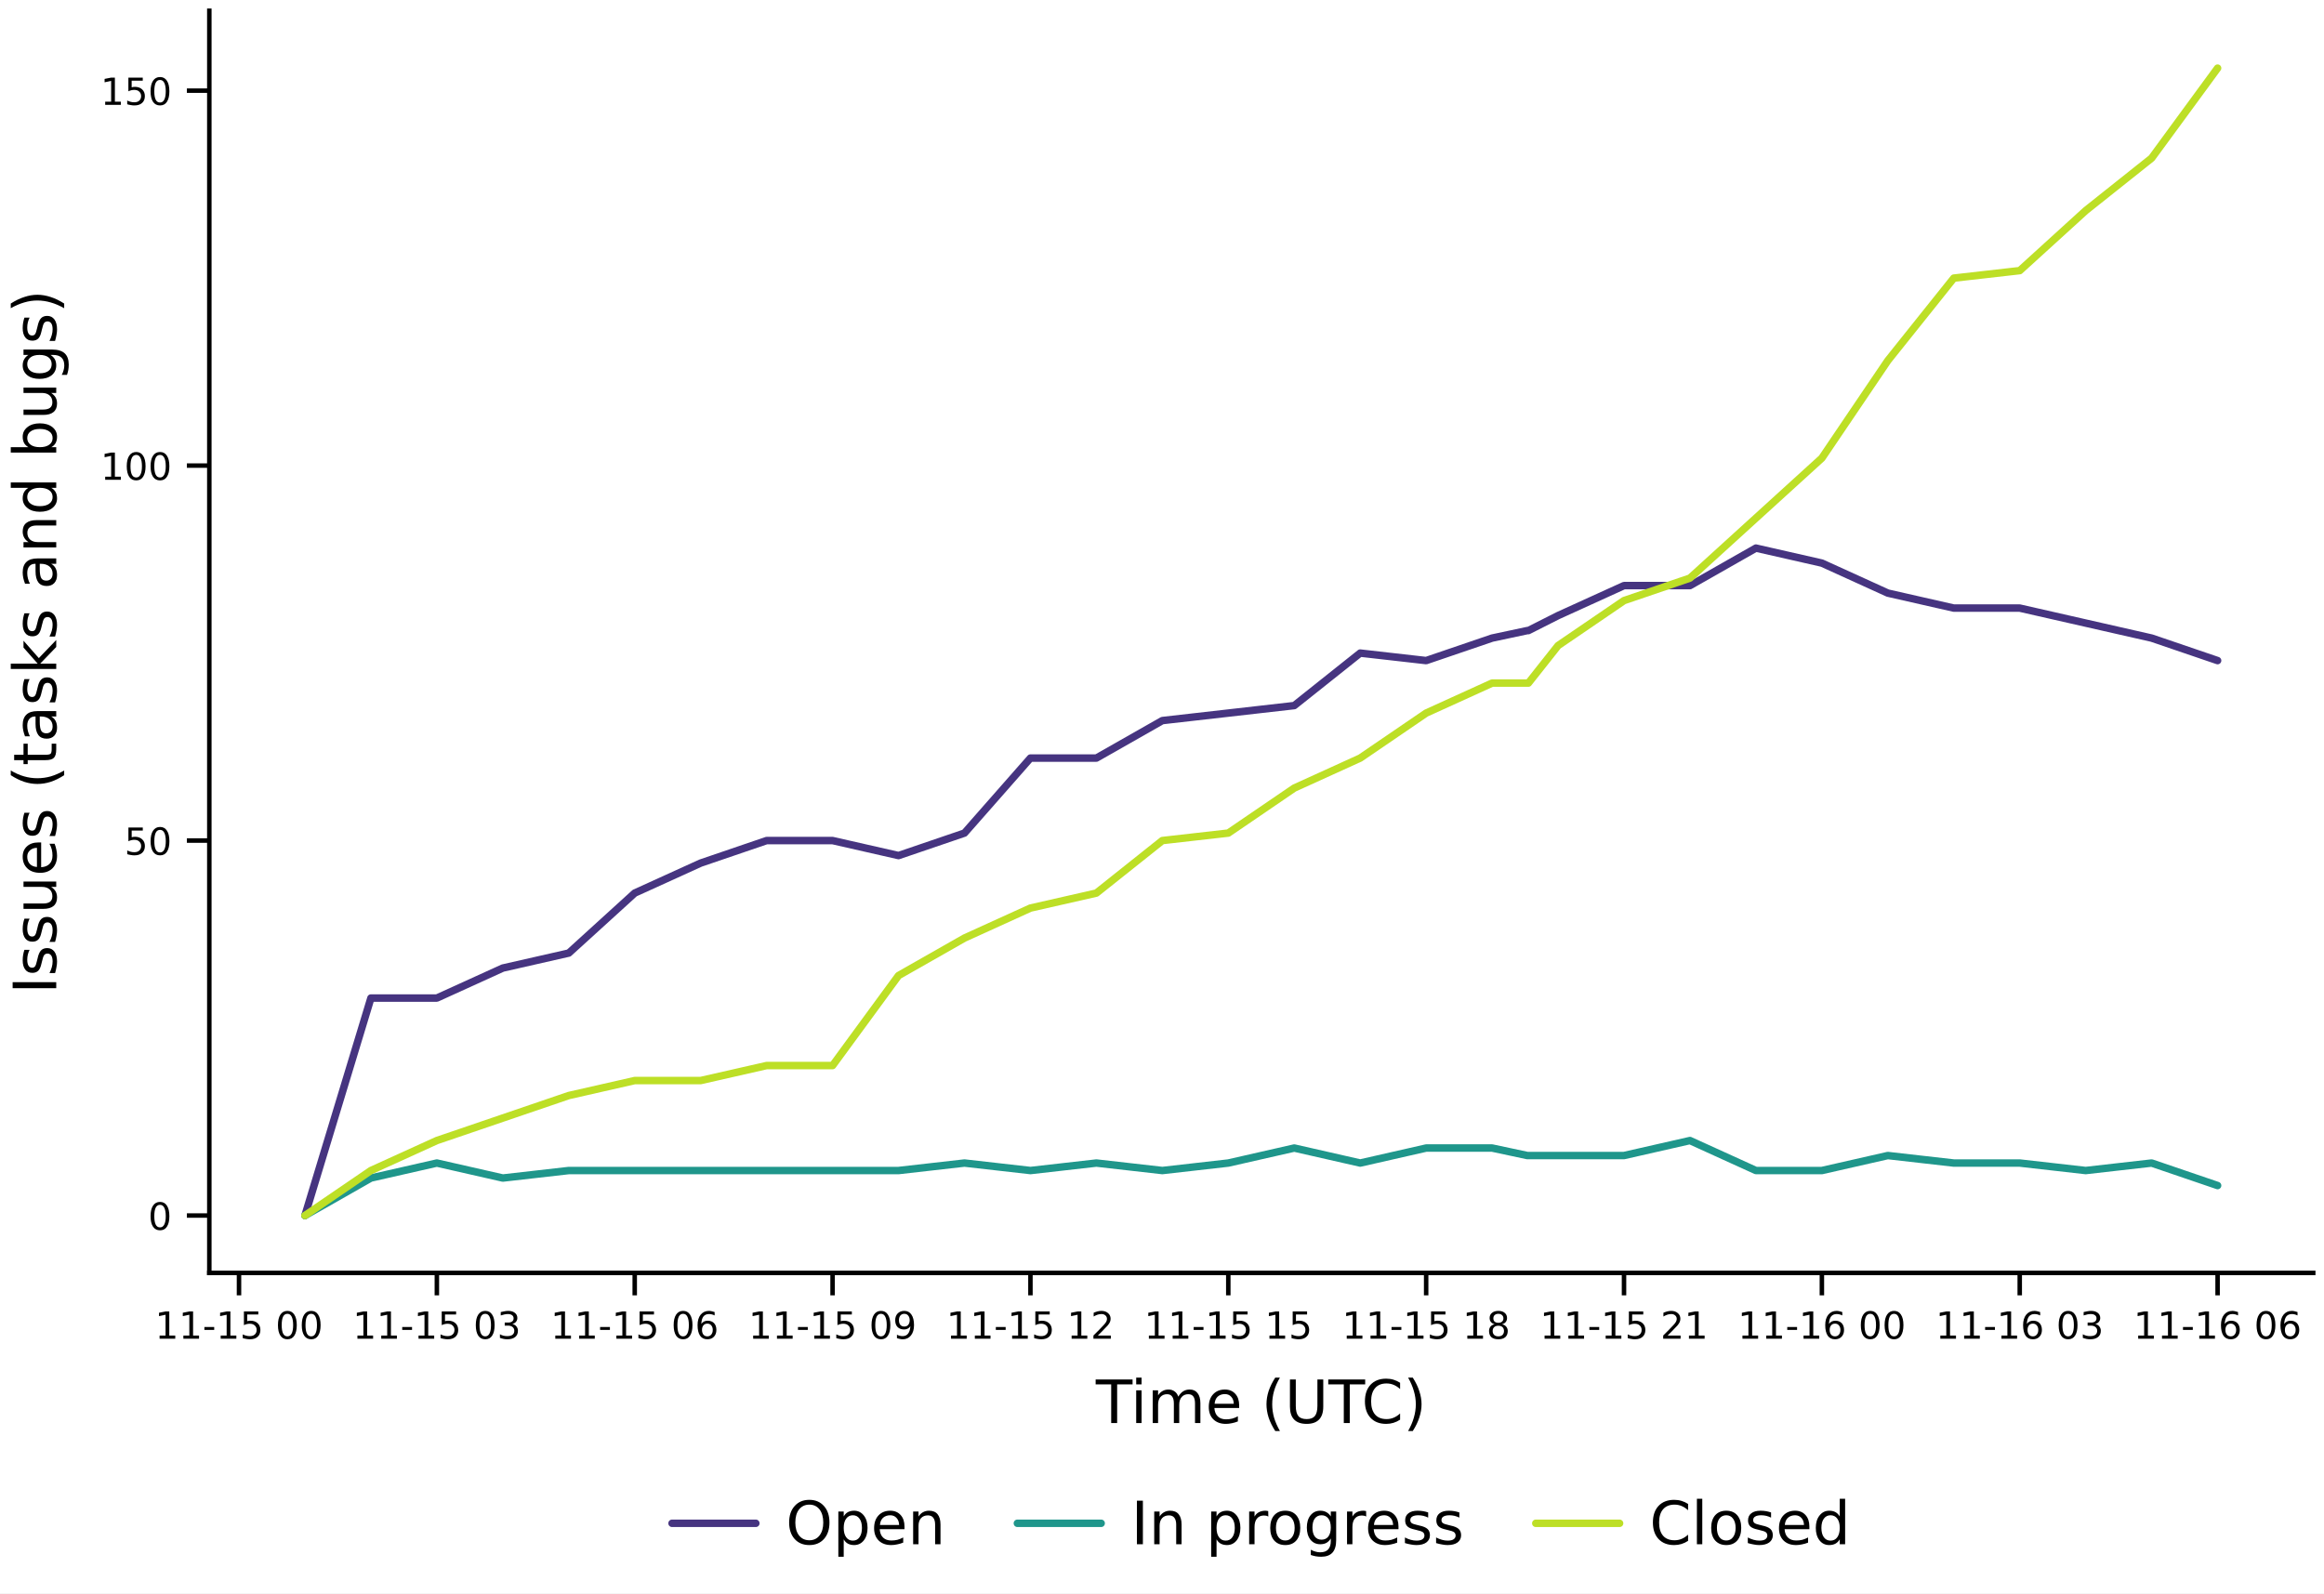
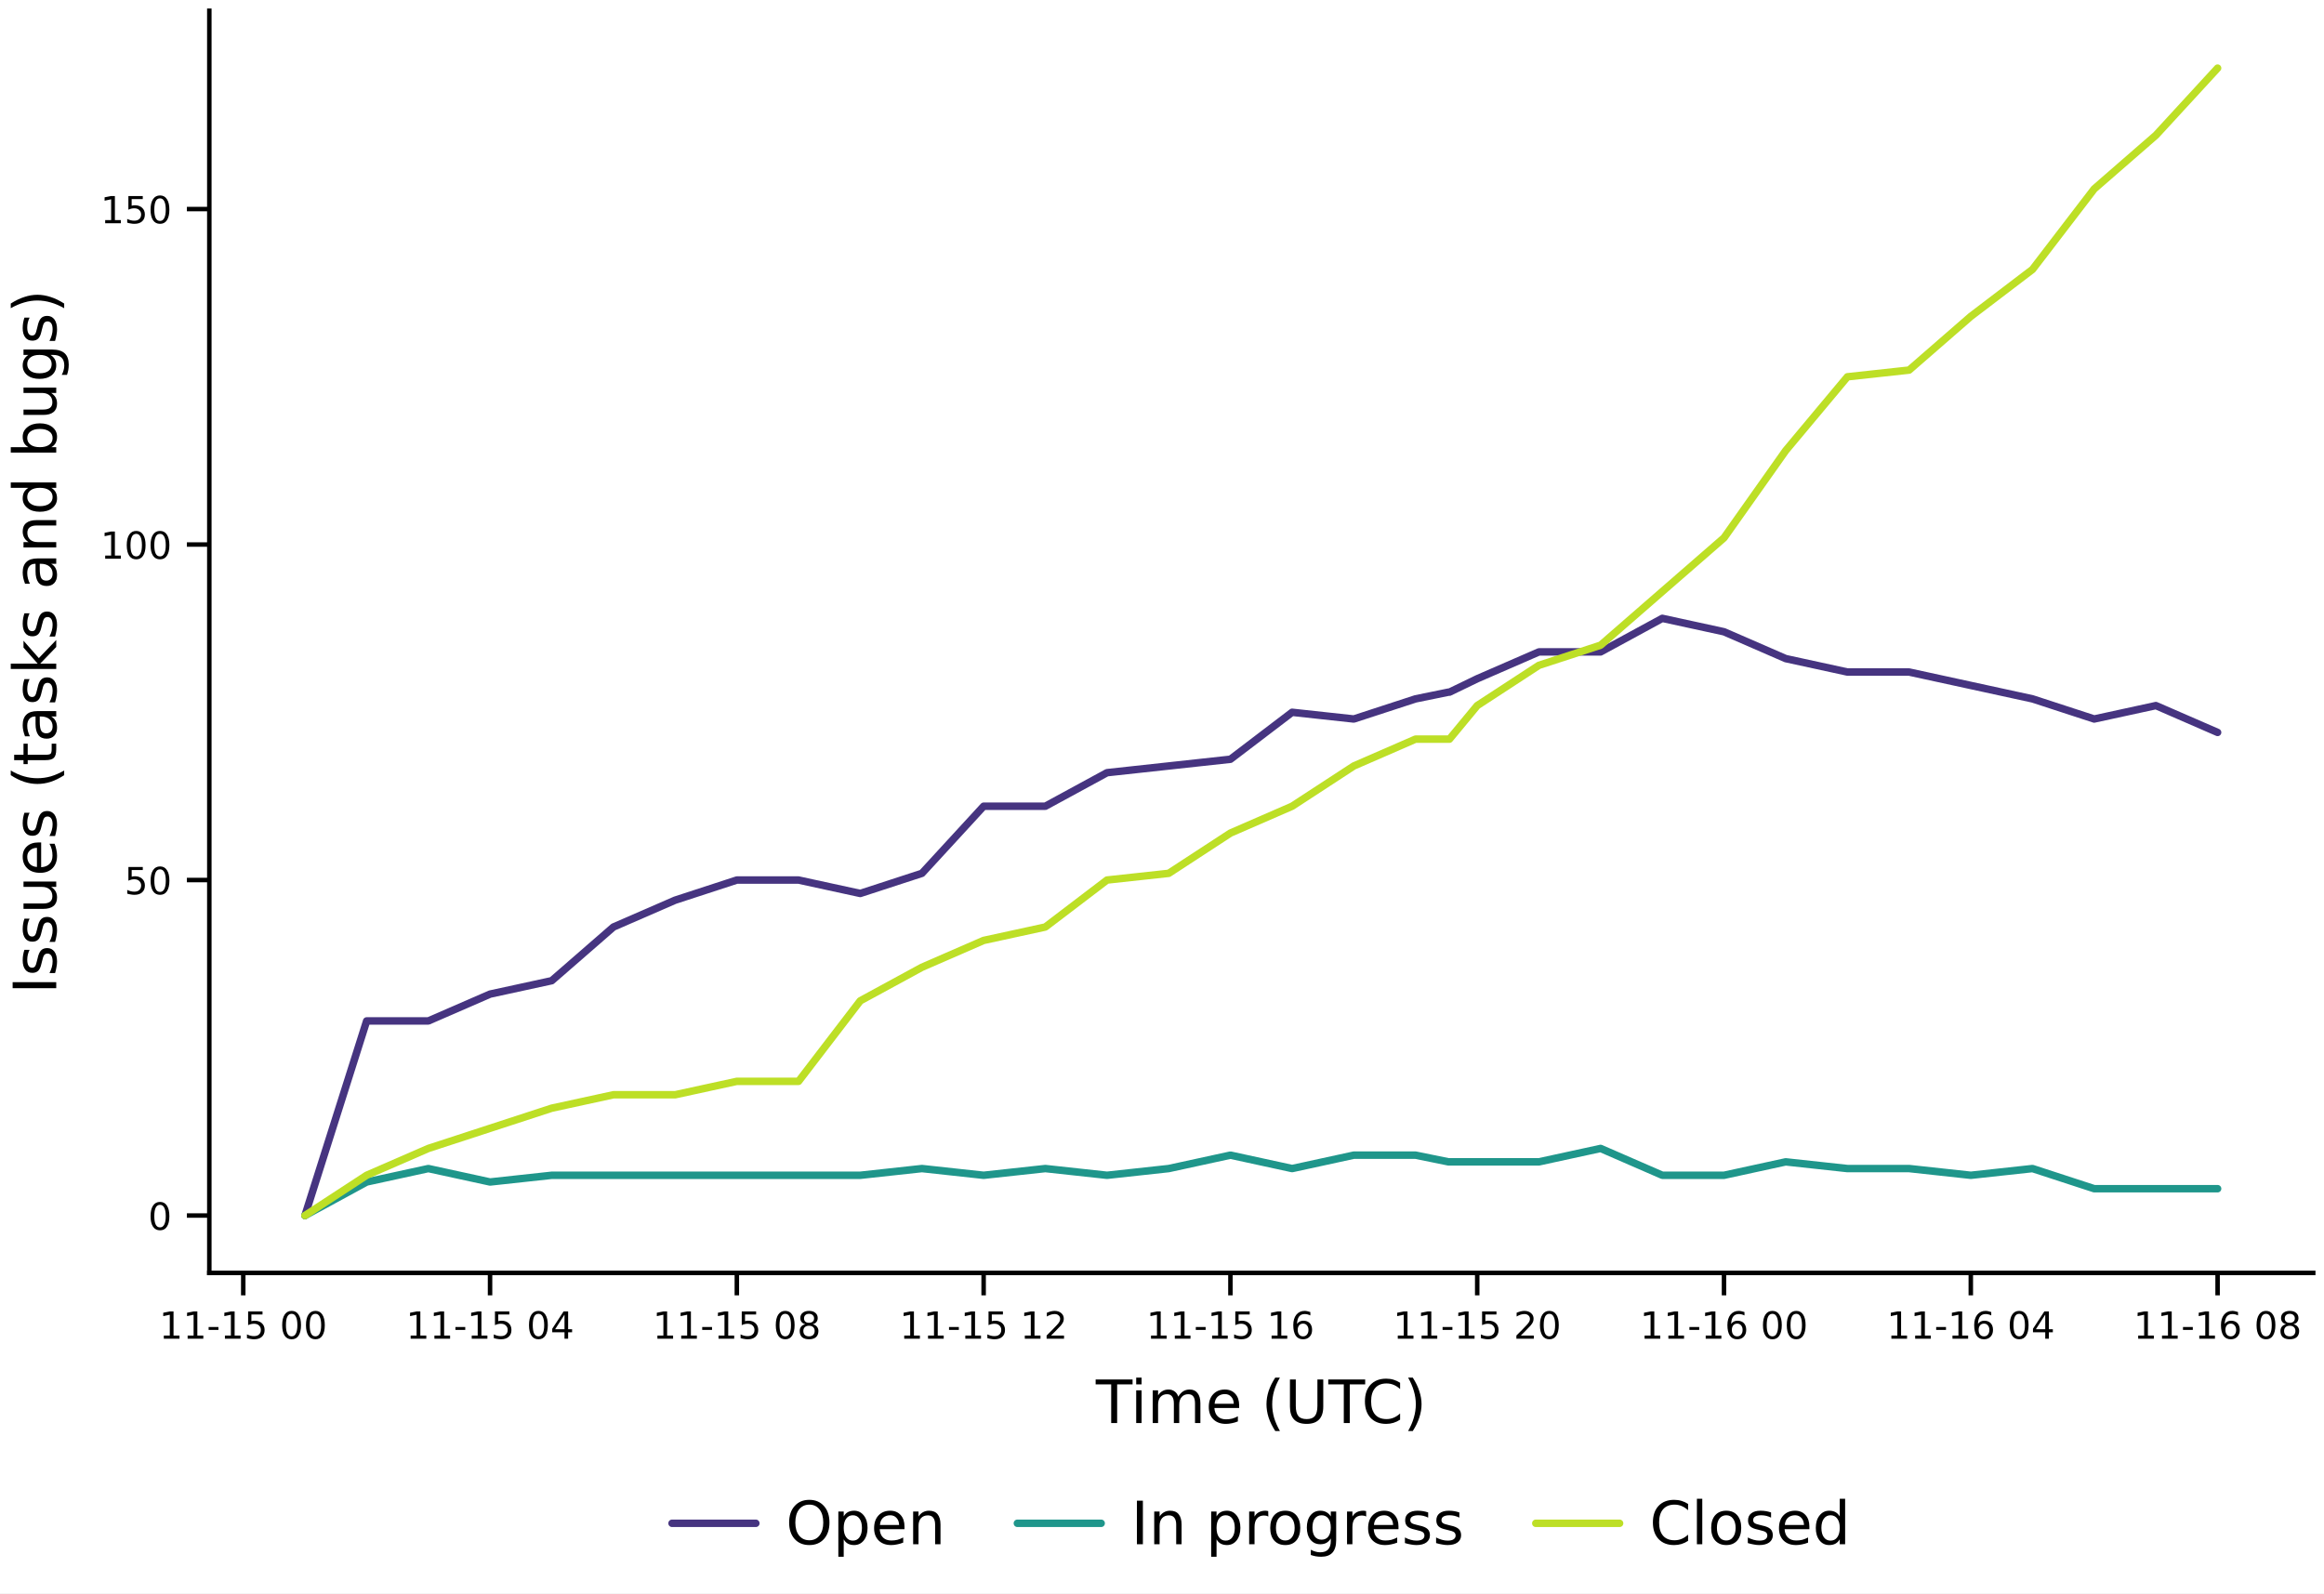
<svg xmlns="http://www.w3.org/2000/svg" xmlns:xlink="http://www.w3.org/1999/xlink" width="310.696pt" height="213.046pt" viewBox="0 0 310.696 213.046" version="1.1">
  <defs>
    <style type="text/css">*{stroke-linejoin: round; stroke-linecap: butt}</style>
  </defs>
  <g id="figure_1">
    <g id="patch_1">
      <path d="M -0 213.046  L 310.696 213.046  L 310.696 0  L -0 0  z " style="fill: #ffffff" />
    </g>
    <g id="axes_1">
      <g id="patch_2">
        <path d="M 27.984 170.203  L 309.256 170.203  L 309.256 1.44  L 27.984 1.44  z " style="fill: #ffffff" />
      </g>
      <g id="matplotlib.axis_1">
        <g id="xtick_1">
          <g id="line2d_1">
            <defs>
-               <path id="m41ef30f764" d="M 0 0  L 0 3  " style="stroke: #000000; stroke-width: 0.6" />
+               <path id="m3ebb3b6065" d="M 0 0  L 0 3  " style="stroke: #000000; stroke-width: 0.6" />
            </defs>
            <g>
-               <use xlink:href="#m41ef30f764" x="31.952" y="170.203" style="stroke: #000000; stroke-width: 0.6" />
+               <use xlink:href="#m3ebb3b6065" x="32.521" y="170.203" style="stroke: #000000; stroke-width: 0.6" />
            </g>
          </g>
          <g id="text_1">
-             <text style="font-size: 5px; font-family: 'DejaVu Sans', sans-serif; text-anchor: middle" x="31.952" y="179.002" transform="rotate(-0 31.95215 179.0017)">11-15 00</text>
+             <text style="font-size: 5px; font-family: 'DejaVu Sans', sans-serif; text-anchor: middle" x="32.521" y="179.002" transform="rotate(-0 32.52101 179.0017)">11-15 00</text>
          </g>
        </g>
        <g id="xtick_2">
          <g id="line2d_2">
            <g>
-               <use xlink:href="#m41ef30f764" x="58.404" y="170.203" style="stroke: #000000; stroke-width: 0.6" />
+               <use xlink:href="#m3ebb3b6065" x="65.515" y="170.203" style="stroke: #000000; stroke-width: 0.6" />
            </g>
          </g>
          <g id="text_2">
-             <text style="font-size: 5px; font-family: 'DejaVu Sans', sans-serif; text-anchor: middle" x="58.404" y="179.002" transform="rotate(-0 58.40401 179.0017)">11-15 03</text>
+             <text style="font-size: 5px; font-family: 'DejaVu Sans', sans-serif; text-anchor: middle" x="65.515" y="179.002" transform="rotate(-0 65.51473 179.0017)">11-15 04</text>
          </g>
        </g>
        <g id="xtick_3">
          <g id="line2d_3">
            <g>
-               <use xlink:href="#m41ef30f764" x="84.856" y="170.203" style="stroke: #000000; stroke-width: 0.6" />
+               <use xlink:href="#m3ebb3b6065" x="98.508" y="170.203" style="stroke: #000000; stroke-width: 0.6" />
            </g>
          </g>
          <g id="text_3">
-             <text style="font-size: 5px; font-family: 'DejaVu Sans', sans-serif; text-anchor: middle" x="84.856" y="179.002" transform="rotate(-0 84.85587 179.0017)">11-15 06</text>
+             <text style="font-size: 5px; font-family: 'DejaVu Sans', sans-serif; text-anchor: middle" x="98.508" y="179.002" transform="rotate(-0 98.50845 179.0017)">11-15 08</text>
          </g>
        </g>
        <g id="xtick_4">
          <g id="line2d_4">
            <g>
-               <use xlink:href="#m41ef30f764" x="111.308" y="170.203" style="stroke: #000000; stroke-width: 0.6" />
+               <use xlink:href="#m3ebb3b6065" x="131.502" y="170.203" style="stroke: #000000; stroke-width: 0.6" />
            </g>
          </g>
          <g id="text_4">
-             <text style="font-size: 5px; font-family: 'DejaVu Sans', sans-serif; text-anchor: middle" x="111.308" y="179.002" transform="rotate(-0 111.3077 179.0017)">11-15 09</text>
+             <text style="font-size: 5px; font-family: 'DejaVu Sans', sans-serif; text-anchor: middle" x="131.502" y="179.002" transform="rotate(-0 131.5022 179.0017)">11-15 12</text>
          </g>
        </g>
        <g id="xtick_5">
          <g id="line2d_5">
            <g>
-               <use xlink:href="#m41ef30f764" x="137.76" y="170.203" style="stroke: #000000; stroke-width: 0.6" />
+               <use xlink:href="#m3ebb3b6065" x="164.496" y="170.203" style="stroke: #000000; stroke-width: 0.6" />
            </g>
          </g>
          <g id="text_5">
-             <text style="font-size: 5px; font-family: 'DejaVu Sans', sans-serif; text-anchor: middle" x="137.76" y="179.002" transform="rotate(-0 137.7596 179.0017)">11-15 12</text>
+             <text style="font-size: 5px; font-family: 'DejaVu Sans', sans-serif; text-anchor: middle" x="164.496" y="179.002" transform="rotate(-0 164.4959 179.0017)">11-15 16</text>
          </g>
        </g>
        <g id="xtick_6">
          <g id="line2d_6">
            <g>
-               <use xlink:href="#m41ef30f764" x="164.211" y="170.203" style="stroke: #000000; stroke-width: 0.6" />
+               <use xlink:href="#m3ebb3b6065" x="197.49" y="170.203" style="stroke: #000000; stroke-width: 0.6" />
            </g>
          </g>
          <g id="text_6">
-             <text style="font-size: 5px; font-family: 'DejaVu Sans', sans-serif; text-anchor: middle" x="164.211" y="179.002" transform="rotate(-0 164.2115 179.0017)">11-15 15</text>
+             <text style="font-size: 5px; font-family: 'DejaVu Sans', sans-serif; text-anchor: middle" x="197.49" y="179.002" transform="rotate(-0 197.4896 179.0017)">11-15 20</text>
          </g>
        </g>
        <g id="xtick_7">
          <g id="line2d_7">
            <g>
-               <use xlink:href="#m41ef30f764" x="190.663" y="170.203" style="stroke: #000000; stroke-width: 0.6" />
+               <use xlink:href="#m3ebb3b6065" x="230.483" y="170.203" style="stroke: #000000; stroke-width: 0.6" />
            </g>
          </g>
          <g id="text_7">
-             <text style="font-size: 5px; font-family: 'DejaVu Sans', sans-serif; text-anchor: middle" x="190.663" y="179.002" transform="rotate(-0 190.6633 179.0017)">11-15 18</text>
+             <text style="font-size: 5px; font-family: 'DejaVu Sans', sans-serif; text-anchor: middle" x="230.483" y="179.002" transform="rotate(-0 230.4833 179.0017)">11-16 00</text>
          </g>
        </g>
        <g id="xtick_8">
          <g id="line2d_8">
            <g>
-               <use xlink:href="#m41ef30f764" x="217.115" y="170.203" style="stroke: #000000; stroke-width: 0.6" />
+               <use xlink:href="#m3ebb3b6065" x="263.477" y="170.203" style="stroke: #000000; stroke-width: 0.6" />
            </g>
          </g>
          <g id="text_8">
-             <text style="font-size: 5px; font-family: 'DejaVu Sans', sans-serif; text-anchor: middle" x="217.115" y="179.002" transform="rotate(-0 217.1152 179.0017)">11-15 21</text>
+             <text style="font-size: 5px; font-family: 'DejaVu Sans', sans-serif; text-anchor: middle" x="263.477" y="179.002" transform="rotate(-0 263.477 179.0017)">11-16 04</text>
          </g>
        </g>
        <g id="xtick_9">
          <g id="line2d_9">
            <g>
-               <use xlink:href="#m41ef30f764" x="243.567" y="170.203" style="stroke: #000000; stroke-width: 0.6" />
+               <use xlink:href="#m3ebb3b6065" x="296.471" y="170.203" style="stroke: #000000; stroke-width: 0.6" />
            </g>
          </g>
          <g id="text_9">
-             <text style="font-size: 5px; font-family: 'DejaVu Sans', sans-serif; text-anchor: middle" x="243.567" y="179.002" transform="rotate(-0 243.567 179.0017)">11-16 00</text>
-           </g>
-         </g>
-         <g id="xtick_10">
-           <g id="line2d_10">
-             <g>
-               <use xlink:href="#m41ef30f764" x="270.019" y="170.203" style="stroke: #000000; stroke-width: 0.6" />
-             </g>
-           </g>
-           <g id="text_10">
-             <text style="font-size: 5px; font-family: 'DejaVu Sans', sans-serif; text-anchor: middle" x="270.019" y="179.002" transform="rotate(-0 270.0189 179.0017)">11-16 03</text>
-           </g>
-         </g>
-         <g id="xtick_11">
-           <g id="line2d_11">
-             <g>
-               <use xlink:href="#m41ef30f764" x="296.471" y="170.203" style="stroke: #000000; stroke-width: 0.6" />
-             </g>
-           </g>
-           <g id="text_11">
-             <text style="font-size: 5px; font-family: 'DejaVu Sans', sans-serif; text-anchor: middle" x="296.471" y="179.002" transform="rotate(-0 296.4708 179.0017)">11-16 06</text>
-           </g>
-         </g>
-         <g id="text_12">
+             <text style="font-size: 5px; font-family: 'DejaVu Sans', sans-serif; text-anchor: middle" x="296.471" y="179.002" transform="rotate(-0 296.4708 179.0017)">11-16 08</text>
+           </g>
+         </g>
+         <g id="text_10">
          <text style="font-size: 8px; font-family: 'DejaVu Sans', sans-serif; text-anchor: middle" x="168.62" y="190.282" transform="rotate(-0 168.6201 190.2816)">Time (UTC)</text>
        </g>
      </g>
      <g id="matplotlib.axis_2">
        <g id="ytick_1">
+           <g id="line2d_10">
+             <defs>
+               <path id="m8c95810c39" d="M 0 0  L -3 0  " style="stroke: #000000; stroke-width: 0.6" />
+             </defs>
+             <g>
+               <use xlink:href="#m8c95810c39" x="27.984" y="162.532" style="stroke: #000000; stroke-width: 0.6" />
+             </g>
+           </g>
+           <g id="text_11">
+             <text style="font-size: 5px; font-family: 'DejaVu Sans', sans-serif; text-anchor: end" x="22.984" y="164.431" transform="rotate(-0 22.98438 164.4312)">0</text>
+           </g>
+         </g>
+         <g id="ytick_2">
+           <g id="line2d_11">
+             <g>
+               <use xlink:href="#m8c95810c39" x="27.984" y="117.672" style="stroke: #000000; stroke-width: 0.6" />
+             </g>
+           </g>
+           <g id="text_12">
+             <text style="font-size: 5px; font-family: 'DejaVu Sans', sans-serif; text-anchor: end" x="22.984" y="119.571" transform="rotate(-0 22.98438 119.5714)">50</text>
+           </g>
+         </g>
+         <g id="ytick_3">
          <g id="line2d_12">
-             <defs>
-               <path id="m7db74ba839" d="M 0 0  L -3 0  " style="stroke: #000000; stroke-width: 0.6" />
-             </defs>
-             <g>
-               <use xlink:href="#m7db74ba839" x="27.984" y="162.532" style="stroke: #000000; stroke-width: 0.6" />
+             <g>
+               <use xlink:href="#m8c95810c39" x="27.984" y="72.812" style="stroke: #000000; stroke-width: 0.6" />
            </g>
          </g>
          <g id="text_13">
-             <text style="font-size: 5px; font-family: 'DejaVu Sans', sans-serif; text-anchor: end" x="22.984" y="164.431" transform="rotate(-0 22.98438 164.4312)">0</text>
-           </g>
-         </g>
-         <g id="ytick_2">
+             <text style="font-size: 5px; font-family: 'DejaVu Sans', sans-serif; text-anchor: end" x="22.984" y="74.711" transform="rotate(-0 22.98438 74.71148)">100</text>
+           </g>
+         </g>
+         <g id="ytick_4">
          <g id="line2d_13">
            <g>
-               <use xlink:href="#m7db74ba839" x="27.984" y="112.394" style="stroke: #000000; stroke-width: 0.6" />
+               <use xlink:href="#m8c95810c39" x="27.984" y="27.952" style="stroke: #000000; stroke-width: 0.6" />
            </g>
          </g>
          <g id="text_14">
-             <text style="font-size: 5px; font-family: 'DejaVu Sans', sans-serif; text-anchor: end" x="22.984" y="114.294" transform="rotate(-0 22.98438 114.2937)">50</text>
-           </g>
-         </g>
-         <g id="ytick_3">
-           <g id="line2d_14">
-             <g>
-               <use xlink:href="#m7db74ba839" x="27.984" y="62.257" style="stroke: #000000; stroke-width: 0.6" />
-             </g>
-           </g>
-           <g id="text_15">
-             <text style="font-size: 5px; font-family: 'DejaVu Sans', sans-serif; text-anchor: end" x="22.984" y="64.156" transform="rotate(-0 22.98438 64.15622)">100</text>
-           </g>
-         </g>
-         <g id="ytick_4">
-           <g id="line2d_15">
-             <g>
-               <use xlink:href="#m7db74ba839" x="27.984" y="12.119" style="stroke: #000000; stroke-width: 0.6" />
-             </g>
-           </g>
-           <g id="text_16">
-             <text style="font-size: 5px; font-family: 'DejaVu Sans', sans-serif; text-anchor: end" x="22.984" y="14.019" transform="rotate(-0 22.98438 14.0187)">150</text>
-           </g>
-         </g>
-         <g id="text_17">
+             <text style="font-size: 5px; font-family: 'DejaVu Sans', sans-serif; text-anchor: end" x="22.984" y="29.852" transform="rotate(-0 22.98438 29.8516)">150</text>
+           </g>
+         </g>
+         <g id="text_15">
          <text style="font-size: 8px; font-family: 'DejaVu Sans', sans-serif; text-anchor: middle" x="7.519" y="85.821" transform="rotate(-90 7.51875 85.82143)">Issues (tasks and bugs)</text>
        </g>
      </g>
+       <g id="line2d_14">
+         <path d="M 40.769 162.532  L 49.018 136.513  L 57.266 136.513  L 65.515 132.924  L 73.763 131.13  L 82.012 123.952  L 90.26 120.364  L 98.508 117.672  L 106.757 117.672  L 115.005 119.466  L 123.254 116.775  L 131.502 107.803  L 139.751 107.803  L 147.999 103.317  L 156.247 102.42  L 164.496 101.522  L 172.744 95.242  L 180.993 96.139  L 189.241 93.448  L 193.64 92.55  L 193.778 92.55  L 197.49 90.756  L 205.738 87.167  L 213.986 87.167  L 222.235 82.681  L 230.483 84.476  L 238.732 88.064  L 246.98 89.859  L 255.229 89.859  L 263.477 91.653  L 271.725 93.448  L 279.974 96.139  L 288.222 94.345  L 296.471 97.934  " clip-path="url(#p99cb910d13)" style="fill: none; stroke: #463480; stroke-linecap: round" />
+       </g>
+       <g id="line2d_15">
+         <path d="M 40.769 162.532  L 49.018 158.046  L 57.266 156.251  L 65.515 158.046  L 73.763 157.149  L 82.012 157.149  L 90.26 157.149  L 98.508 157.149  L 106.757 157.149  L 115.005 157.149  L 123.254 156.251  L 131.502 157.149  L 139.751 156.251  L 147.999 157.149  L 156.247 156.251  L 164.496 154.457  L 172.744 156.251  L 180.993 154.457  L 189.241 154.457  L 193.64 155.354  L 193.778 155.354  L 197.49 155.354  L 205.738 155.354  L 213.986 153.56  L 222.235 157.149  L 230.483 157.149  L 238.732 155.354  L 246.98 156.251  L 255.229 156.251  L 263.477 157.149  L 271.725 156.251  L 279.974 158.943  L 288.222 158.943  L 296.471 158.943  " clip-path="url(#p99cb910d13)" style="fill: none; stroke: #1f968b; stroke-linecap: round" />
+       </g>
      <g id="line2d_16">
-         <path d="M 40.769 162.532  L 49.587 133.452  L 58.404 133.452  L 67.221 129.441  L 76.039 127.436  L 84.856 119.414  L 93.673 115.403  L 102.49 112.394  L 111.308 112.394  L 120.125 114.4  L 128.942 111.392  L 137.76 101.364  L 146.577 101.364  L 155.394 96.35  L 164.211 95.348  L 173.029 94.345  L 181.846 87.326  L 190.663 88.328  L 199.481 85.32  L 204.183 84.317  L 204.33 84.317  L 208.298 82.312  L 217.115 78.301  L 225.932 78.301  L 234.75 73.287  L 243.567 75.293  L 252.384 79.304  L 261.202 81.309  L 270.019 81.309  L 278.836 83.315  L 287.653 85.32  L 296.471 88.328  " clip-path="url(#p7a48ced561)" style="fill: none; stroke: #463480; stroke-linecap: round" />
-       </g>
-       <g id="line2d_17">
-         <path d="M 40.769 162.532  L 49.587 157.518  L 58.404 155.513  L 67.221 157.518  L 76.039 156.515  L 84.856 156.515  L 93.673 156.515  L 102.49 156.515  L 111.308 156.515  L 120.125 156.515  L 128.942 155.513  L 137.76 156.515  L 146.577 155.513  L 155.394 156.515  L 164.211 155.513  L 173.029 153.507  L 181.846 155.513  L 190.663 153.507  L 199.481 153.507  L 204.183 154.51  L 204.33 154.51  L 208.298 154.51  L 217.115 154.51  L 225.932 152.504  L 234.75 156.515  L 243.567 156.515  L 252.384 154.51  L 261.202 155.513  L 270.019 155.513  L 278.836 156.515  L 287.653 155.513  L 296.471 158.521  " clip-path="url(#p7a48ced561)" style="fill: none; stroke: #1f968b; stroke-linecap: round" />
-       </g>
-       <g id="line2d_18">
-         <path d="M 40.769 162.532  L 49.587 156.515  L 58.404 152.504  L 67.221 149.496  L 76.039 146.488  L 84.856 144.482  L 93.673 144.482  L 102.49 142.477  L 111.308 142.477  L 120.125 130.444  L 128.942 125.43  L 137.76 121.419  L 146.577 119.414  L 155.394 112.394  L 164.211 111.392  L 173.029 105.375  L 181.846 101.364  L 190.663 95.348  L 199.481 91.337  L 204.183 91.337  L 204.33 91.337  L 208.298 86.323  L 217.115 80.306  L 225.932 77.298  L 234.75 69.276  L 243.567 61.254  L 252.384 48.218  L 261.202 37.188  L 270.019 36.185  L 278.836 28.163  L 287.653 21.144  L 296.471 9.111  " clip-path="url(#p7a48ced561)" style="fill: none; stroke: #bddf26; stroke-linecap: round" />
+         <path d="M 40.769 162.532  L 49.018 157.149  L 57.266 153.56  L 65.515 150.868  L 73.763 148.177  L 82.012 146.382  L 90.26 146.382  L 98.508 144.588  L 106.757 144.588  L 115.005 133.822  L 123.254 129.336  L 131.502 125.747  L 139.751 123.952  L 147.999 117.672  L 156.247 116.775  L 164.496 111.392  L 172.744 107.803  L 180.993 102.42  L 189.241 98.831  L 193.64 98.831  L 193.778 98.831  L 197.49 94.345  L 205.738 88.962  L 213.986 86.27  L 222.235 79.092  L 230.483 71.915  L 238.732 60.251  L 246.98 50.382  L 255.229 49.485  L 263.477 42.307  L 271.725 36.027  L 279.974 25.261  L 288.222 18.083  L 296.471 9.111  " clip-path="url(#p99cb910d13)" style="fill: none; stroke: #bddf26; stroke-linecap: round" />
      </g>
      <g id="patch_3">
        <path d="M 27.984 170.203  L 27.984 1.44  " style="fill: none; stroke: #000000; stroke-width: 0.6; stroke-linejoin: miter; stroke-linecap: square" />
      </g>
      <g id="patch_4">
        <path d="M 27.984 170.203  L 309.256 170.203  " style="fill: none; stroke: #000000; stroke-width: 0.6; stroke-linejoin: miter; stroke-linecap: square" />
      </g>
      <g id="legend_1">
+         <g id="line2d_17">
+           <path d="M 89.846 203.684  L 95.446 203.684  L 101.046 203.684  " style="fill: none; stroke: #463480; stroke-linecap: round" />
+         </g>
+         <g id="text_16">
+           <text style="font-size: 8px; font-family: 'DejaVu Sans', sans-serif; text-anchor: start" x="105.046" y="206.484" transform="rotate(-0 105.0457 206.4837)">Open</text>
+         </g>
+         <g id="line2d_18">
+           <path d="M 136.014 203.684  L 141.614 203.684  L 147.214 203.684  " style="fill: none; stroke: #1f968b; stroke-linecap: round" />
+         </g>
+         <g id="text_17">
+           <text style="font-size: 8px; font-family: 'DejaVu Sans', sans-serif; text-anchor: start" x="151.214" y="206.484" transform="rotate(-0 151.2145 206.4837)">In progress</text>
+         </g>
        <g id="line2d_19">
-           <path d="M 89.846 203.684  L 95.446 203.684  L 101.046 203.684  " style="fill: none; stroke: #463480; stroke-linecap: round" />
+           <path d="M 205.322 203.684  L 210.922 203.684  L 216.522 203.684  " style="fill: none; stroke: #bddf26; stroke-linecap: round" />
        </g>
        <g id="text_18">
-           <text style="font-size: 8px; font-family: 'DejaVu Sans', sans-serif; text-anchor: start" x="105.046" y="206.484" transform="rotate(-0 105.0457 206.4837)">Open</text>
-         </g>
-         <g id="line2d_20">
-           <path d="M 136.014 203.684  L 141.614 203.684  L 147.214 203.684  " style="fill: none; stroke: #1f968b; stroke-linecap: round" />
-         </g>
-         <g id="text_19">
-           <text style="font-size: 8px; font-family: 'DejaVu Sans', sans-serif; text-anchor: start" x="151.214" y="206.484" transform="rotate(-0 151.2145 206.4837)">In progress</text>
-         </g>
-         <g id="line2d_21">
-           <path d="M 205.322 203.684  L 210.922 203.684  L 216.522 203.684  " style="fill: none; stroke: #bddf26; stroke-linecap: round" />
-         </g>
-         <g id="text_20">
          <text style="font-size: 8px; font-family: 'DejaVu Sans', sans-serif; text-anchor: start" x="220.522" y="206.484" transform="rotate(-0 220.522 206.4837)">Closed</text>
        </g>
      </g>
    </g>
  </g>
  <defs>
-     <clipPath id="p7a48ced561">
+     <clipPath id="p99cb910d13">
      <rect x="27.984" y="1.44" width="281.271" height="168.763" />
    </clipPath>
  </defs>
</svg>
